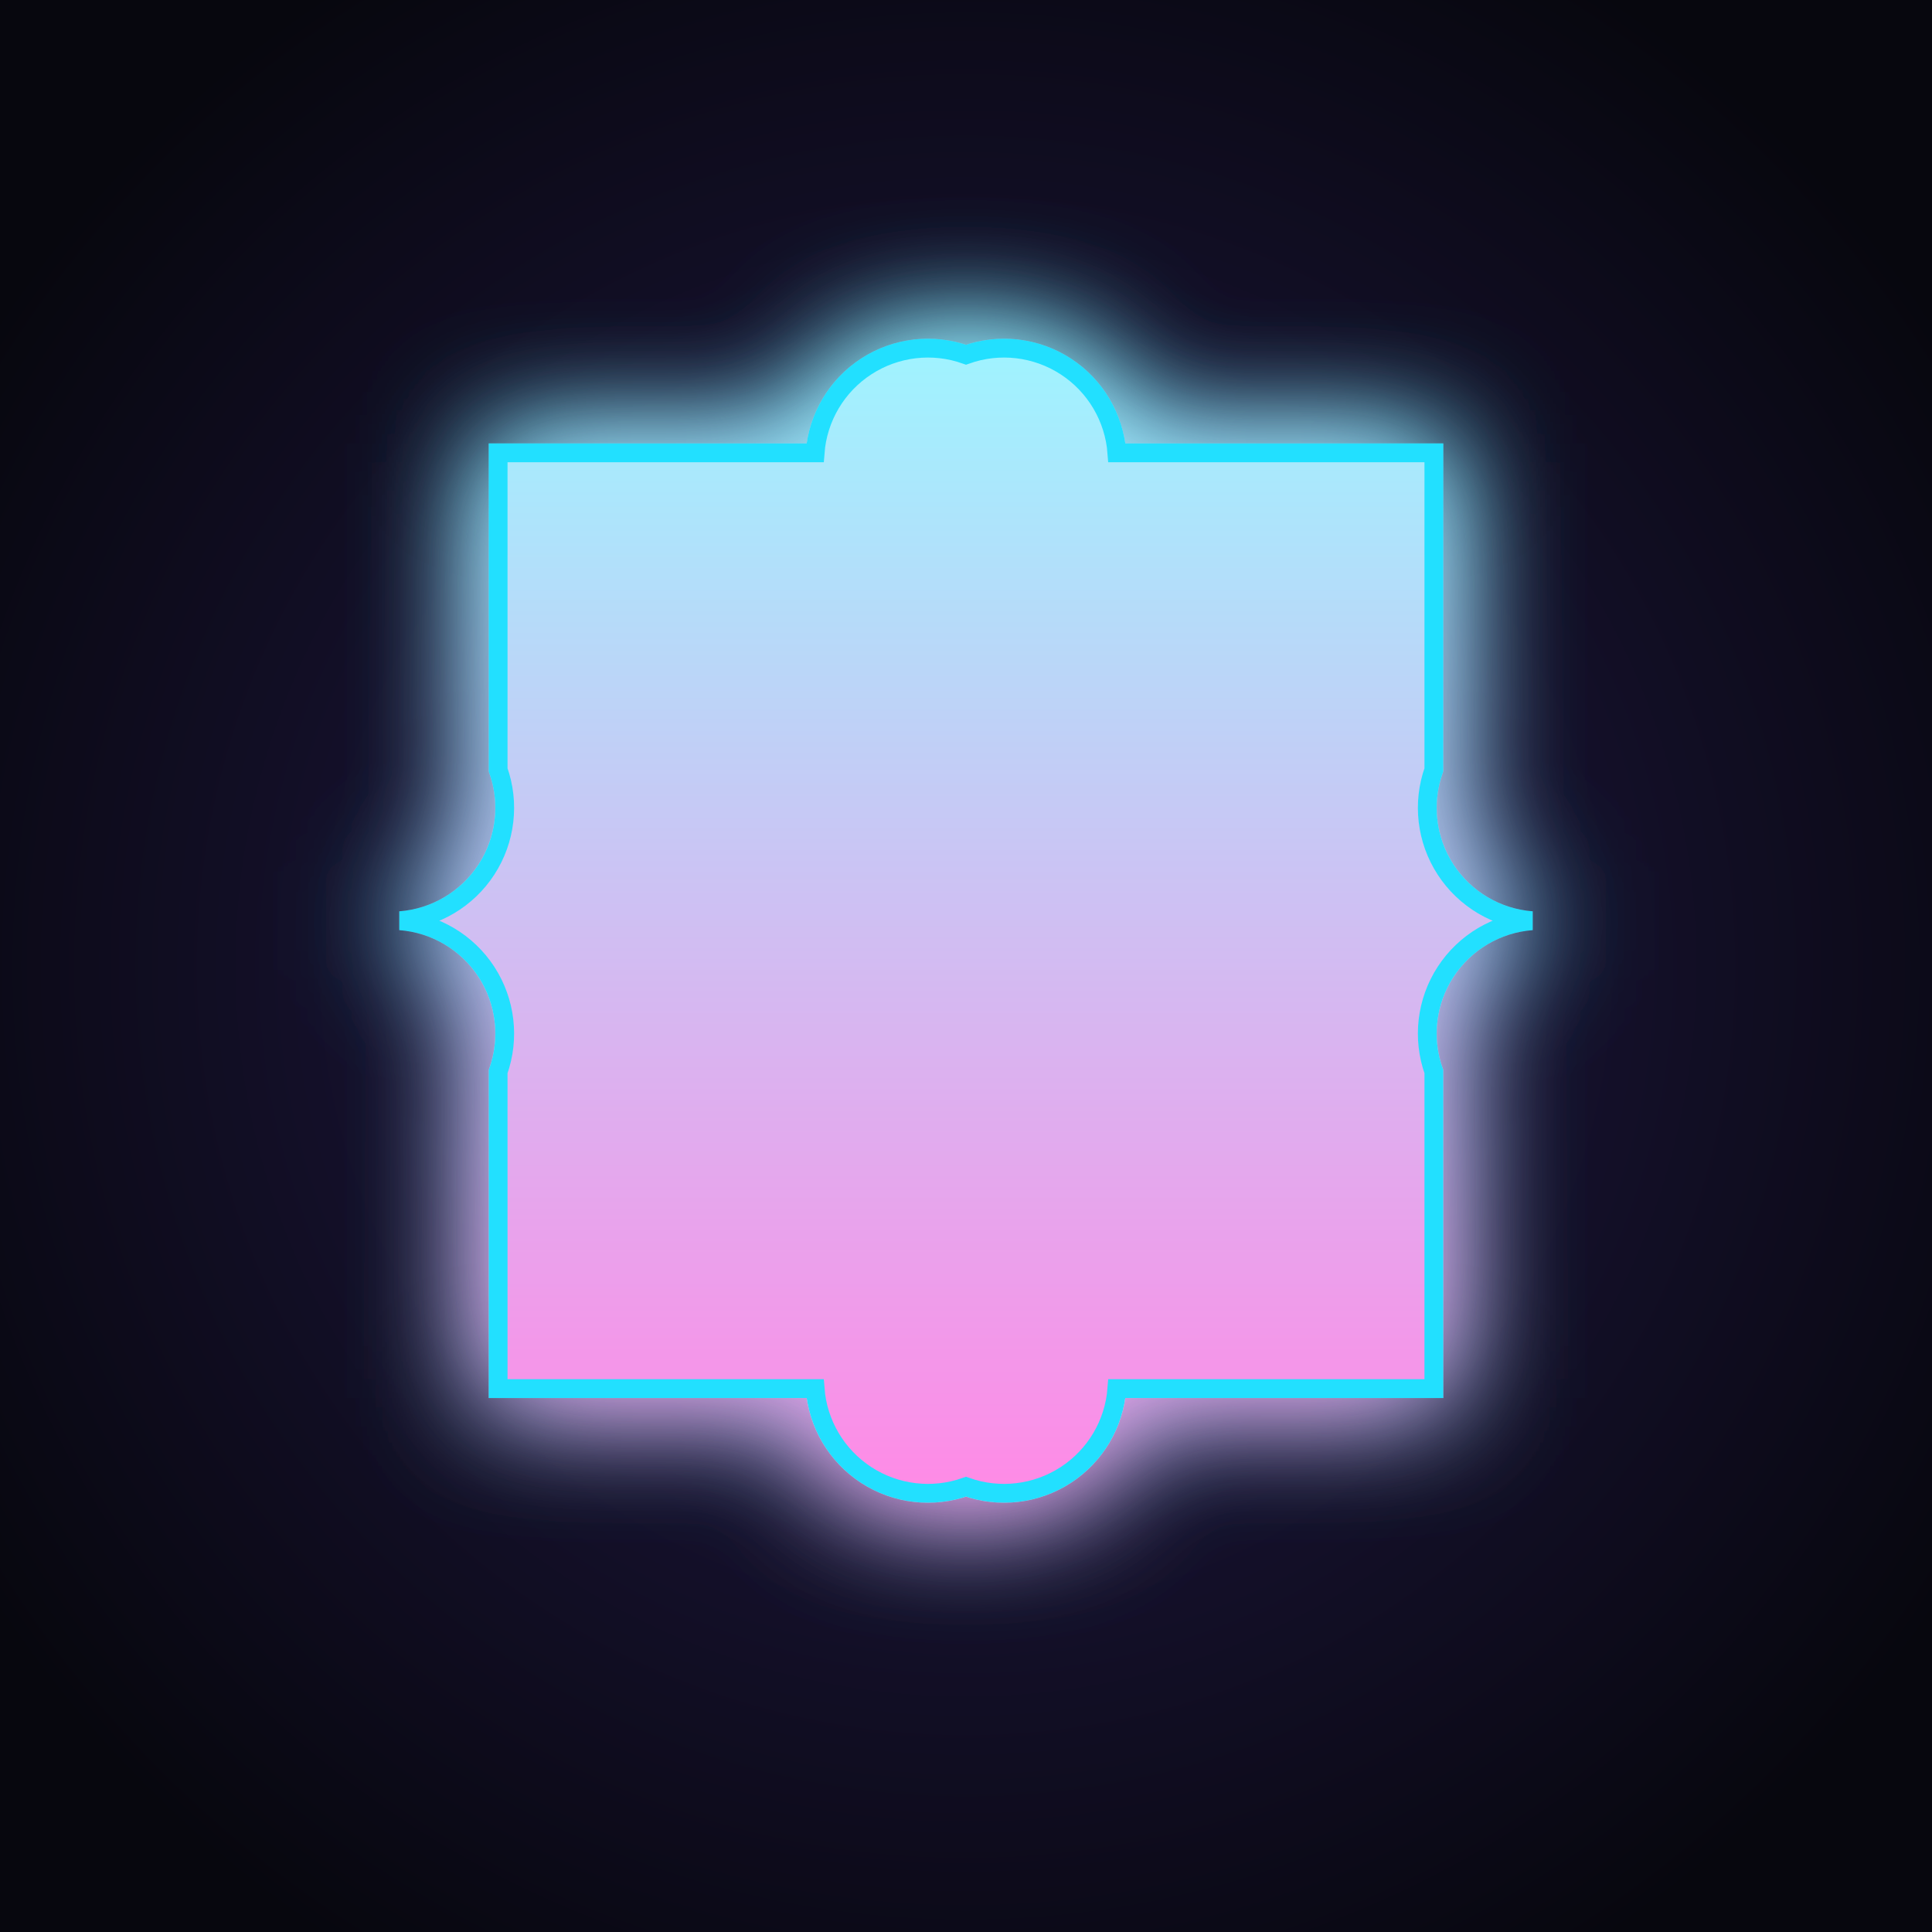
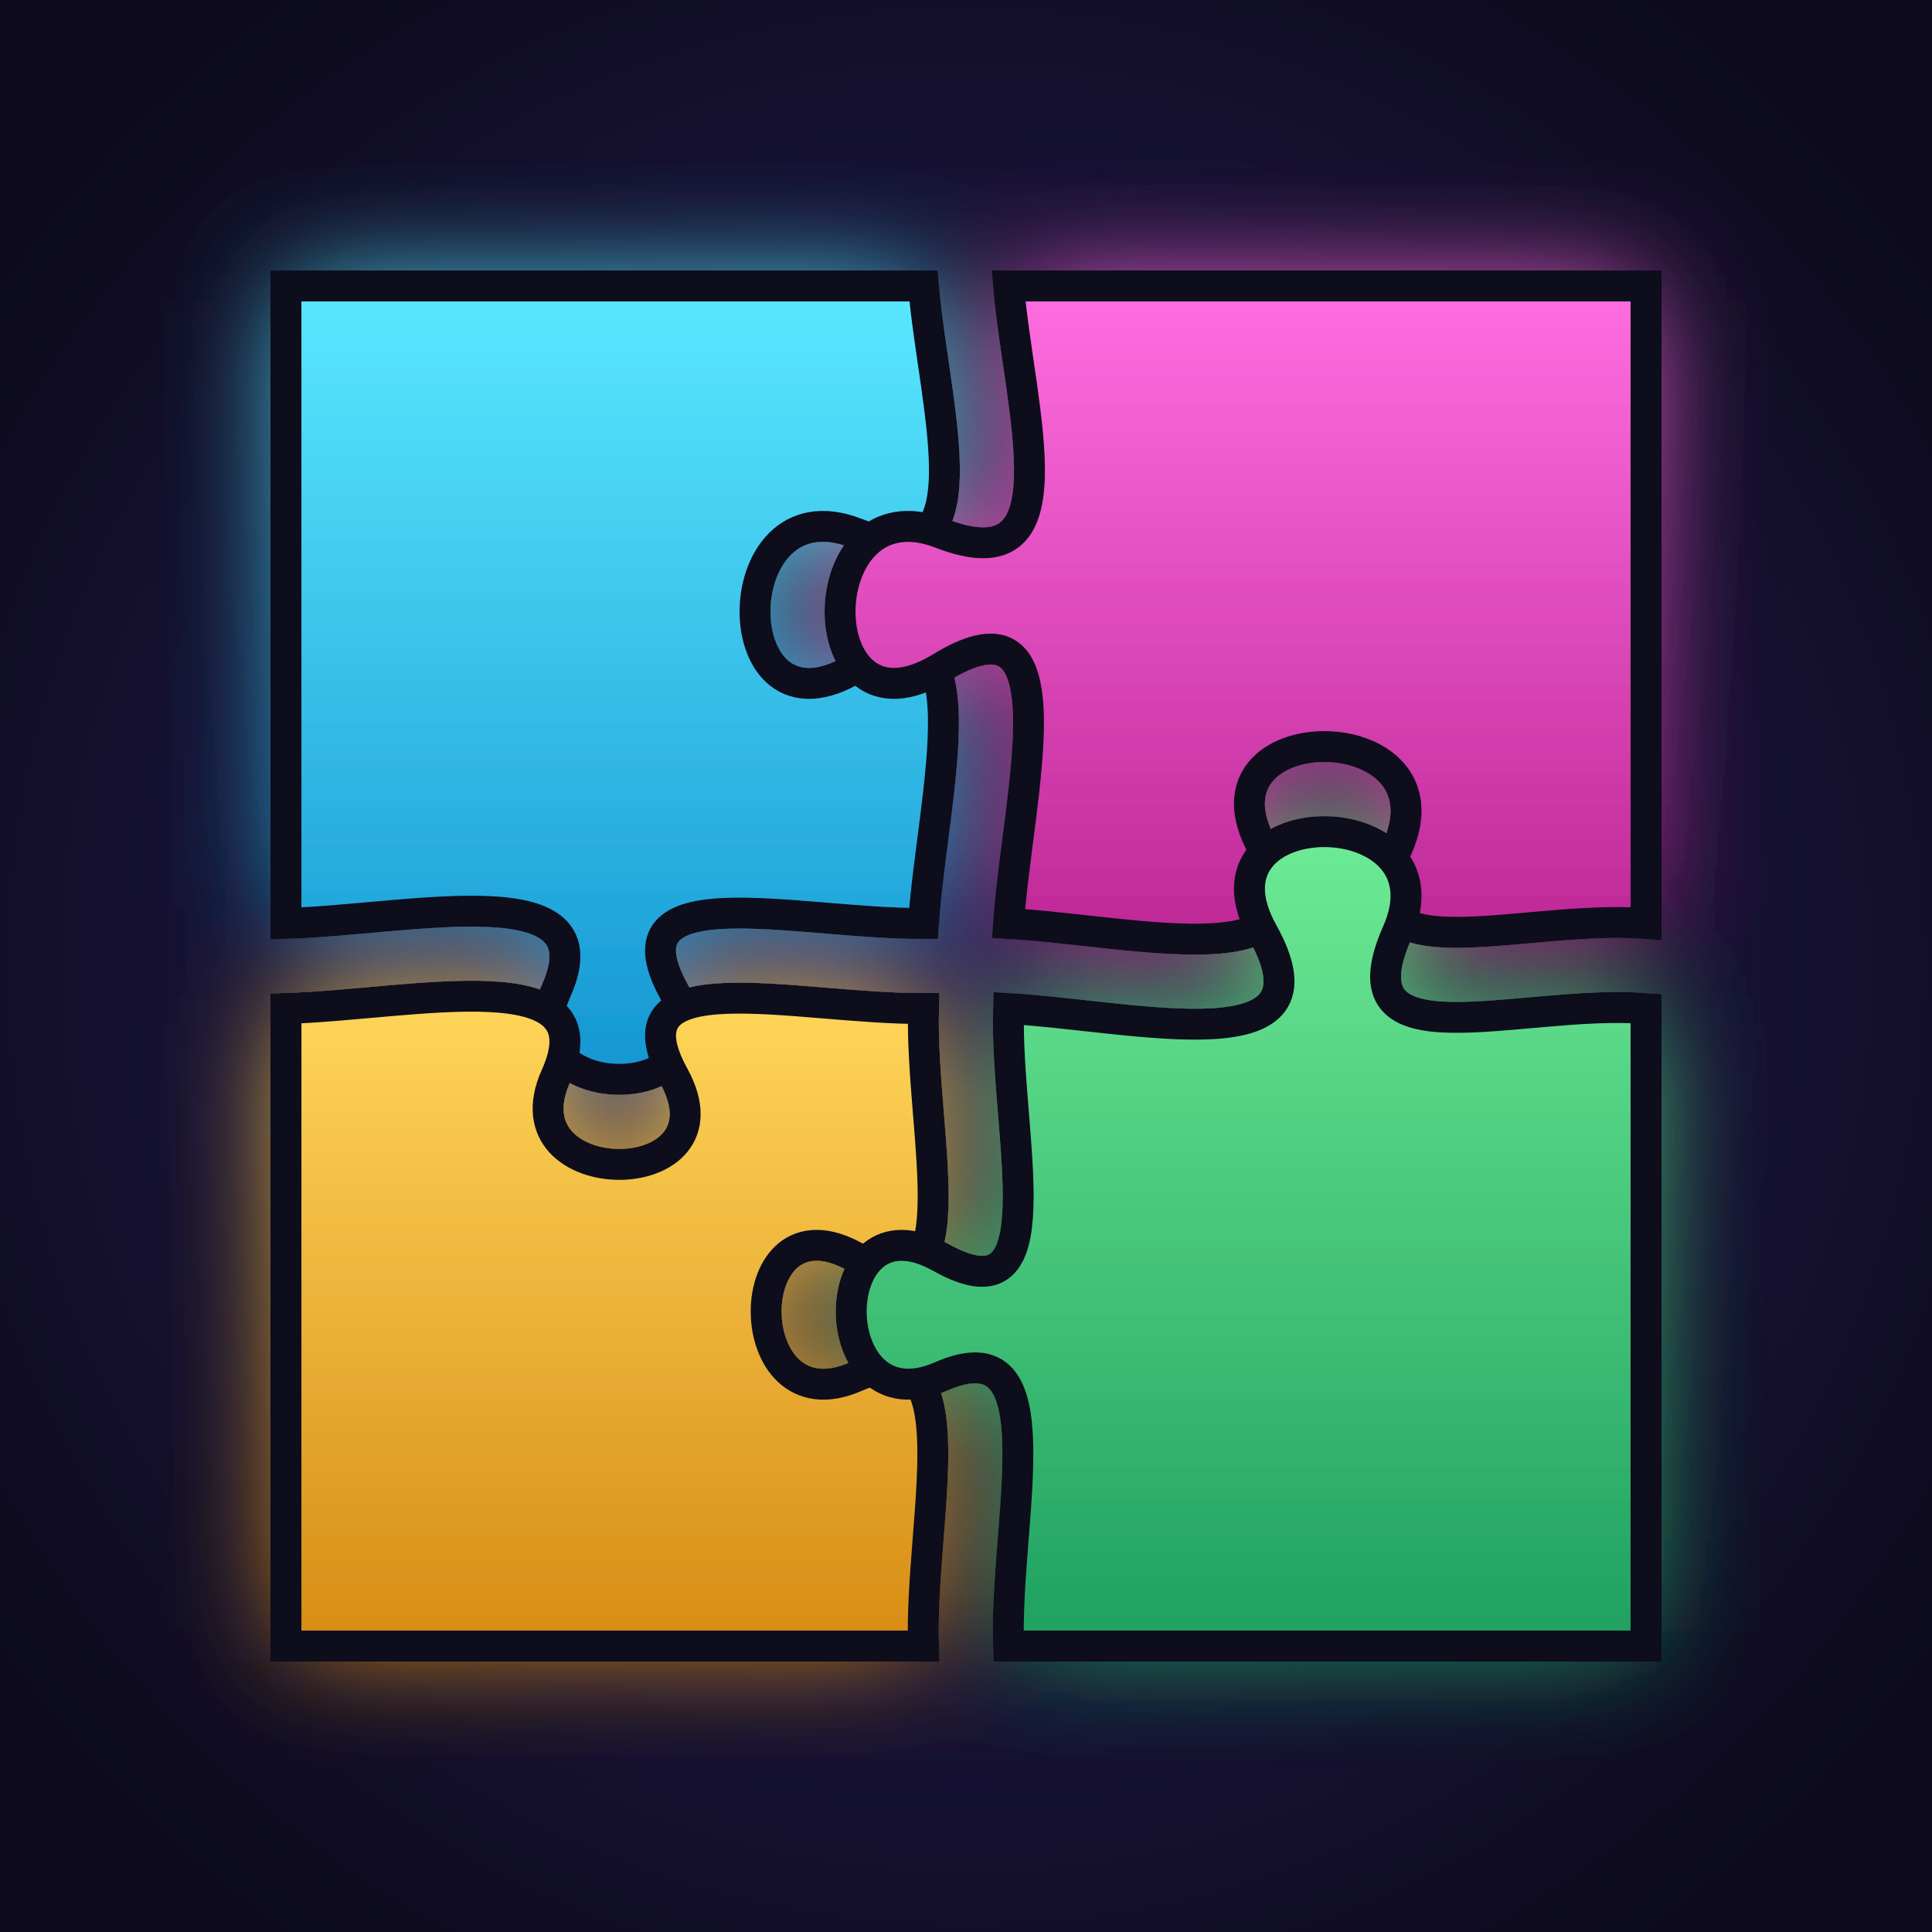
<svg xmlns="http://www.w3.org/2000/svg" viewBox="0 0 512 512" width="512" height="512">
  <defs>
-     <radialGradient id="bak" cx="50%" cy="50%" r="60%">
-       <stop offset="0" stop-color="#231a4a" />
-       <stop offset="1" stop-color="#07070e" />
+     <radialGradient id="bak" cx="50%" cy="50%" r="62%">
+       <stop offset="0" stop-color="#2a2060" />
+       <stop offset="1" stop-color="#0c0a1c" />
    </radialGradient>
-     <linearGradient id="brikke" x1="0" y1="0" x2="0" y2="1">
-       <stop offset="0" stop-color="#9ff4ff" />
-       <stop offset="1" stop-color="#ff8ae6" />
+     <linearGradient id="g00" x1="0" y1="0" x2="0" y2="1">
+       <stop offset="0" stop-color="#5ae8ff" />
+       <stop offset="1" stop-color="#1496d2" />
    </linearGradient>
-     <filter id="glod" x="-45%" y="-45%" width="190%" height="190%">
-       <feGaussianBlur stdDeviation="16" result="b" />
+     <linearGradient id="g01" x1="0" y1="0" x2="0" y2="1">
+       <stop offset="0" stop-color="#ff6ee1" />
+       <stop offset="1" stop-color="#be2896" />
+     </linearGradient>
+     <linearGradient id="g10" x1="0" y1="0" x2="0" y2="1">
+       <stop offset="0" stop-color="#ffd65a" />
+       <stop offset="1" stop-color="#d78c14" />
+     </linearGradient>
+     <linearGradient id="g11" x1="0" y1="0" x2="0" y2="1">
+       <stop offset="0" stop-color="#6eeb96" />
+       <stop offset="1" stop-color="#1ea05f" />
+     </linearGradient>
+     <filter id="glod" x="-30%" y="-30%" width="160%" height="160%">
+       <feGaussianBlur stdDeviation="15.4" result="b" />
      <feMerge>
-         <feMergeNode in="b" />
        <feMergeNode in="b" />
        <feMergeNode in="SourceGraphic" />
      </feMerge>
    </filter>
  </defs>
  <rect width="512" height="512" fill="url(#bak)" />
-   <path filter="url(#glod)" fill="url(#brikke)" stroke="#22e0ff" stroke-width="5" d="M132 120 h84 a30 30 0 0 1 40 -26 a30 30 0 0 1 40 26 h84 v84 a30 30 0 0 0 26 40 a30 30 0 0 0 -26 40 v84 h-84 a30 30 0 0 1 -40 26 a30 30 0 0 1 -40 -26 h-84 v-84 a30 30 0 0 0 -26 -40 a30 30 0 0 0 26 -40 Z" />
+   <g filter="url(#glod)">
+     <path d="M 75.78 75.78 C 132.10 75.78 188.42 75.78 244.74 75.78 C 247.73 109.57 262.45 155.13 226.82 141.30 C 191.19 127.46 191.19 198.72 226.82 176.93 C 262.45 155.13 247.06 210.94 244.74 244.74 C 210.94 244.93 161.40 231.40 178.56 262.63 C 195.73 293.85 133.28 293.85 147.34 262.63 C 161.40 231.40 109.57 243.67 75.78 244.74 C 75.78 188.42 75.78 132.10 75.78 75.78 Z" fill="url(#g00)" stroke="#0a0c1a" stroke-width="8.2" />
+     <path d="M 267.26 75.78 C 323.58 75.78 379.90 75.78 436.22 75.78 C 436.22 132.10 436.22 188.42 436.22 244.74 C 402.43 242.14 354.51 260.27 370.31 224.61 C 386.10 188.94 314.77 188.94 334.64 224.61 C 354.51 260.27 301.06 246.68 267.26 244.74 C 269.59 210.94 284.98 155.13 249.35 176.93 C 213.71 198.72 213.71 127.46 249.35 141.30 C 284.98 155.13 270.26 109.57 267.26 75.78 Z" fill="url(#g01)" stroke="#0a0c1a" stroke-width="8.2" />
+     <path d="M 75.78 267.26 C 109.57 266.19 161.40 253.93 147.34 285.16 C 133.28 316.38 195.73 316.38 178.56 285.16 C 161.40 253.93 210.94 267.46 244.74 267.26 C 243.82 301.06 258.38 350.96 226.76 333.20 C 195.14 315.45 195.14 378.69 226.76 364.82 C 258.38 350.96 243.60 402.43 244.74 436.22 C 188.42 436.22 132.10 436.22 75.78 436.22 C 75.78 379.90 75.78 323.58 75.78 267.26 Z" fill="url(#g10)" stroke="#0a0c1a" stroke-width="8.2" />
+     <path d="M 267.26 267.26 C 301.06 269.21 354.51 282.80 334.64 247.13 C 314.77 211.47 386.10 211.47 370.31 247.13 C 354.51 282.80 402.43 264.67 436.22 267.26 C 436.22 323.58 436.22 379.90 436.22 436.22 C 379.90 436.22 323.58 436.22 267.26 436.22 C 266.13 402.43 280.91 350.96 249.29 364.82 C 217.67 378.69 217.67 315.45 249.29 333.20 C 280.91 350.96 266.34 301.06 267.26 267.26 Z" fill="url(#g11)" stroke="#0a0c1a" stroke-width="8.2" />
+   </g>
</svg>
